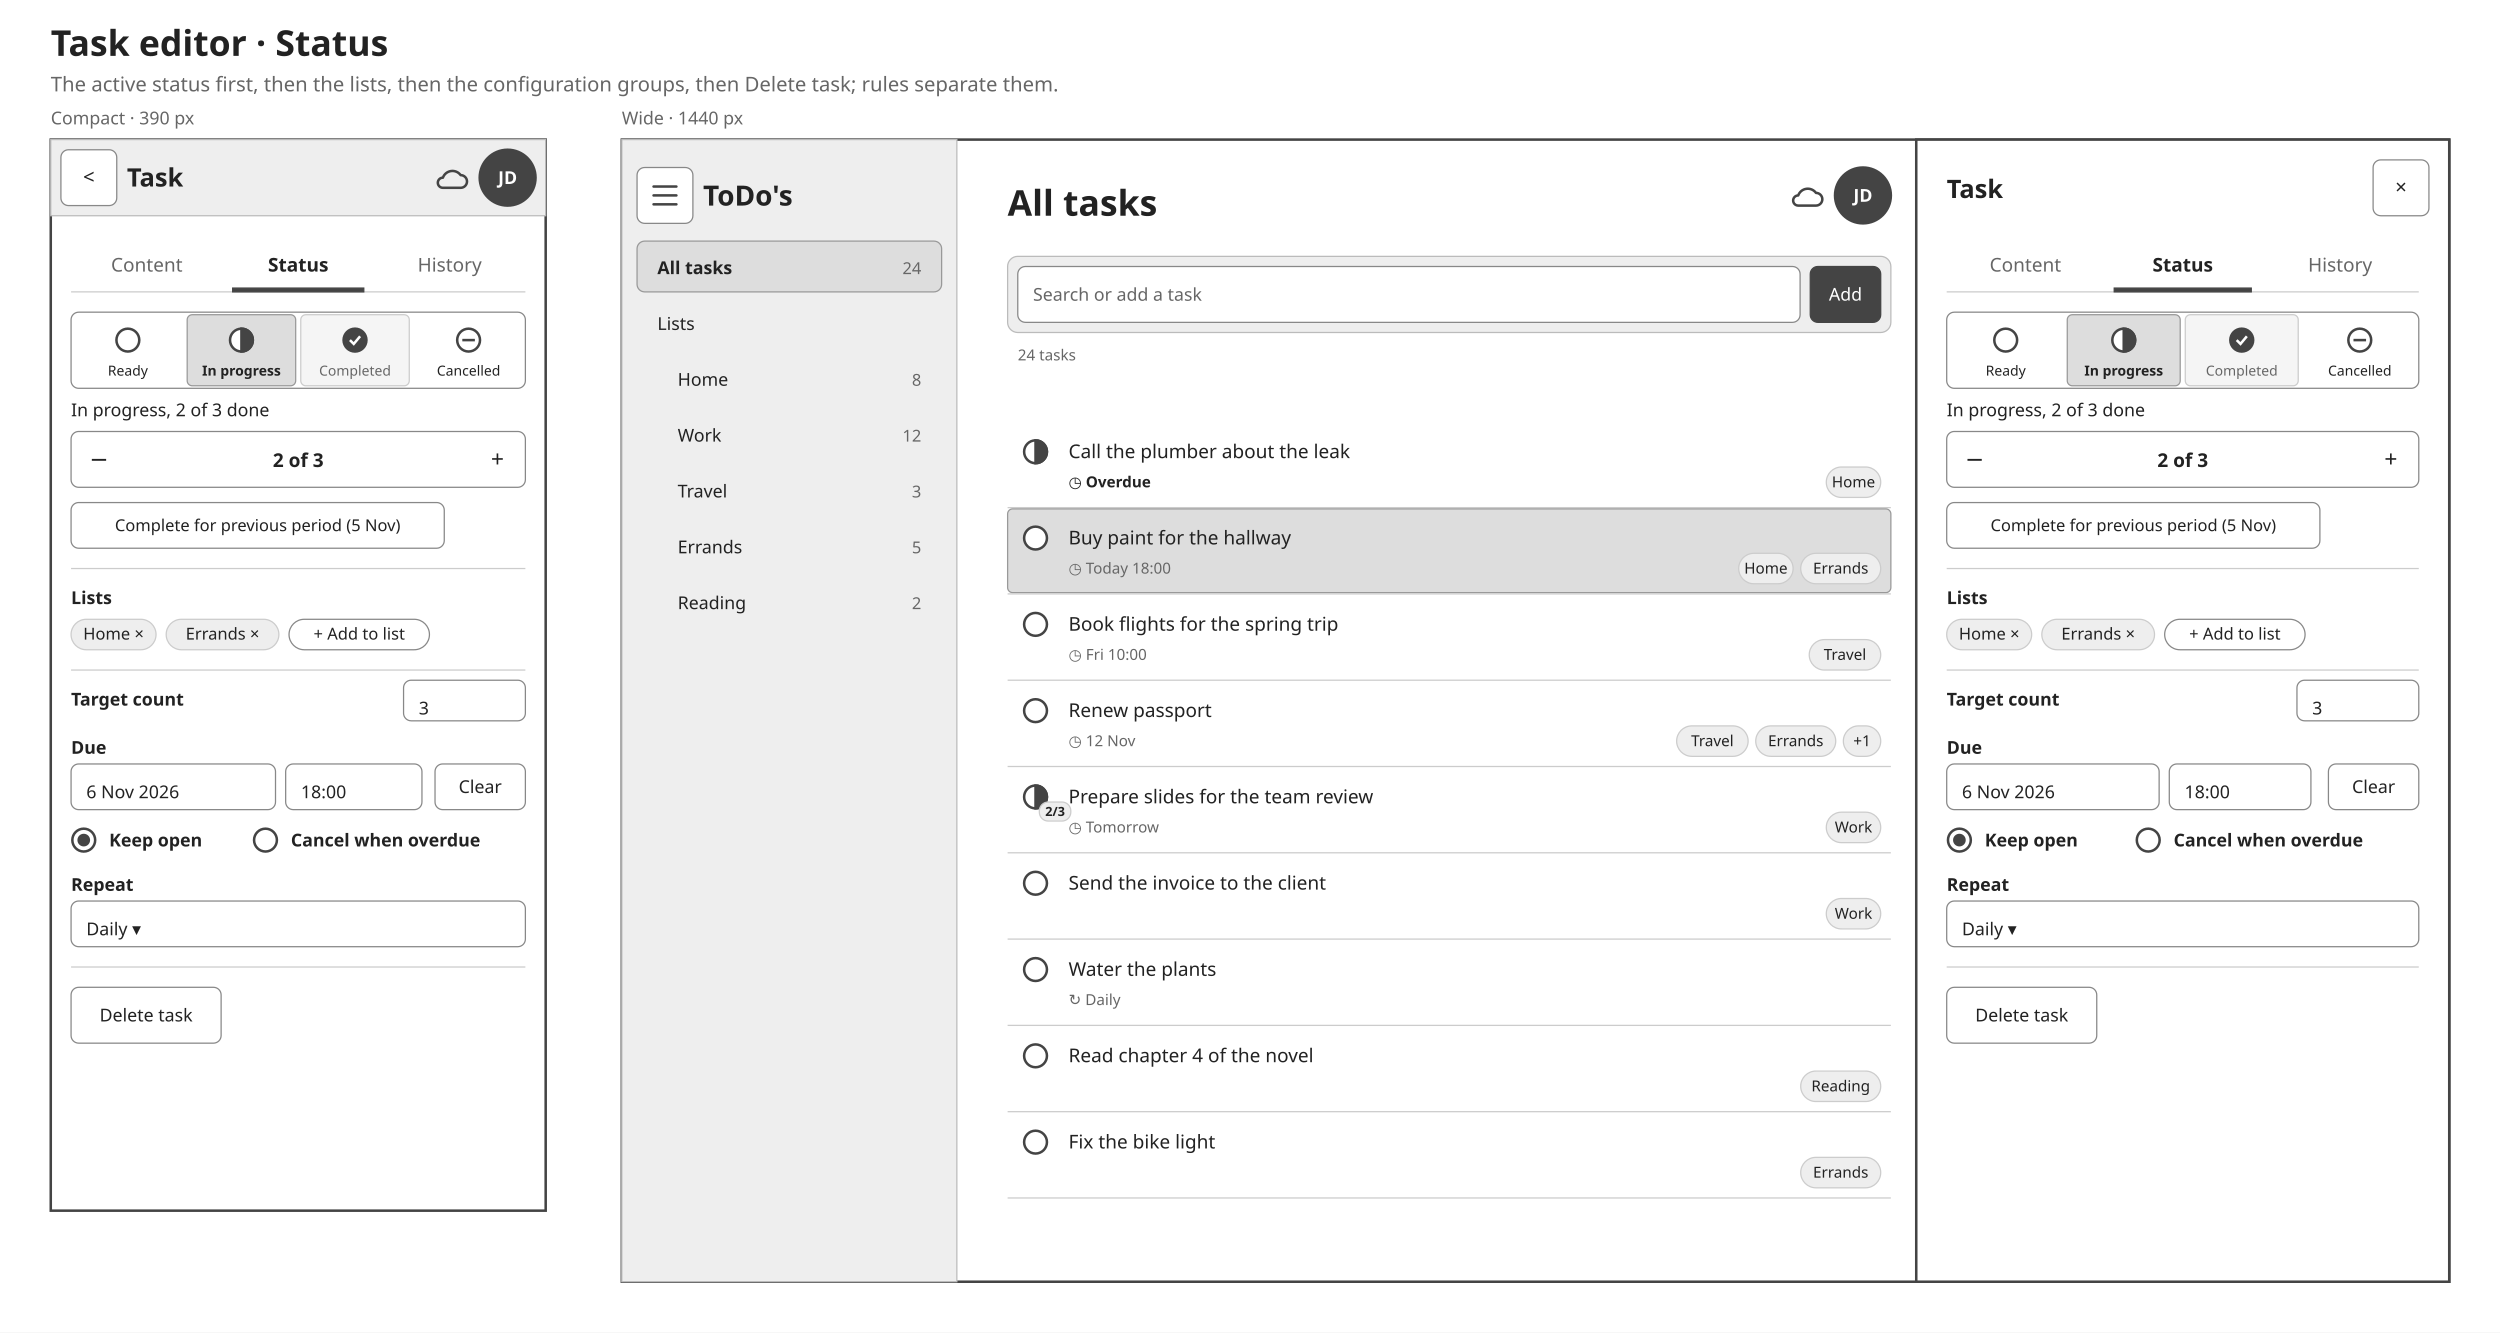
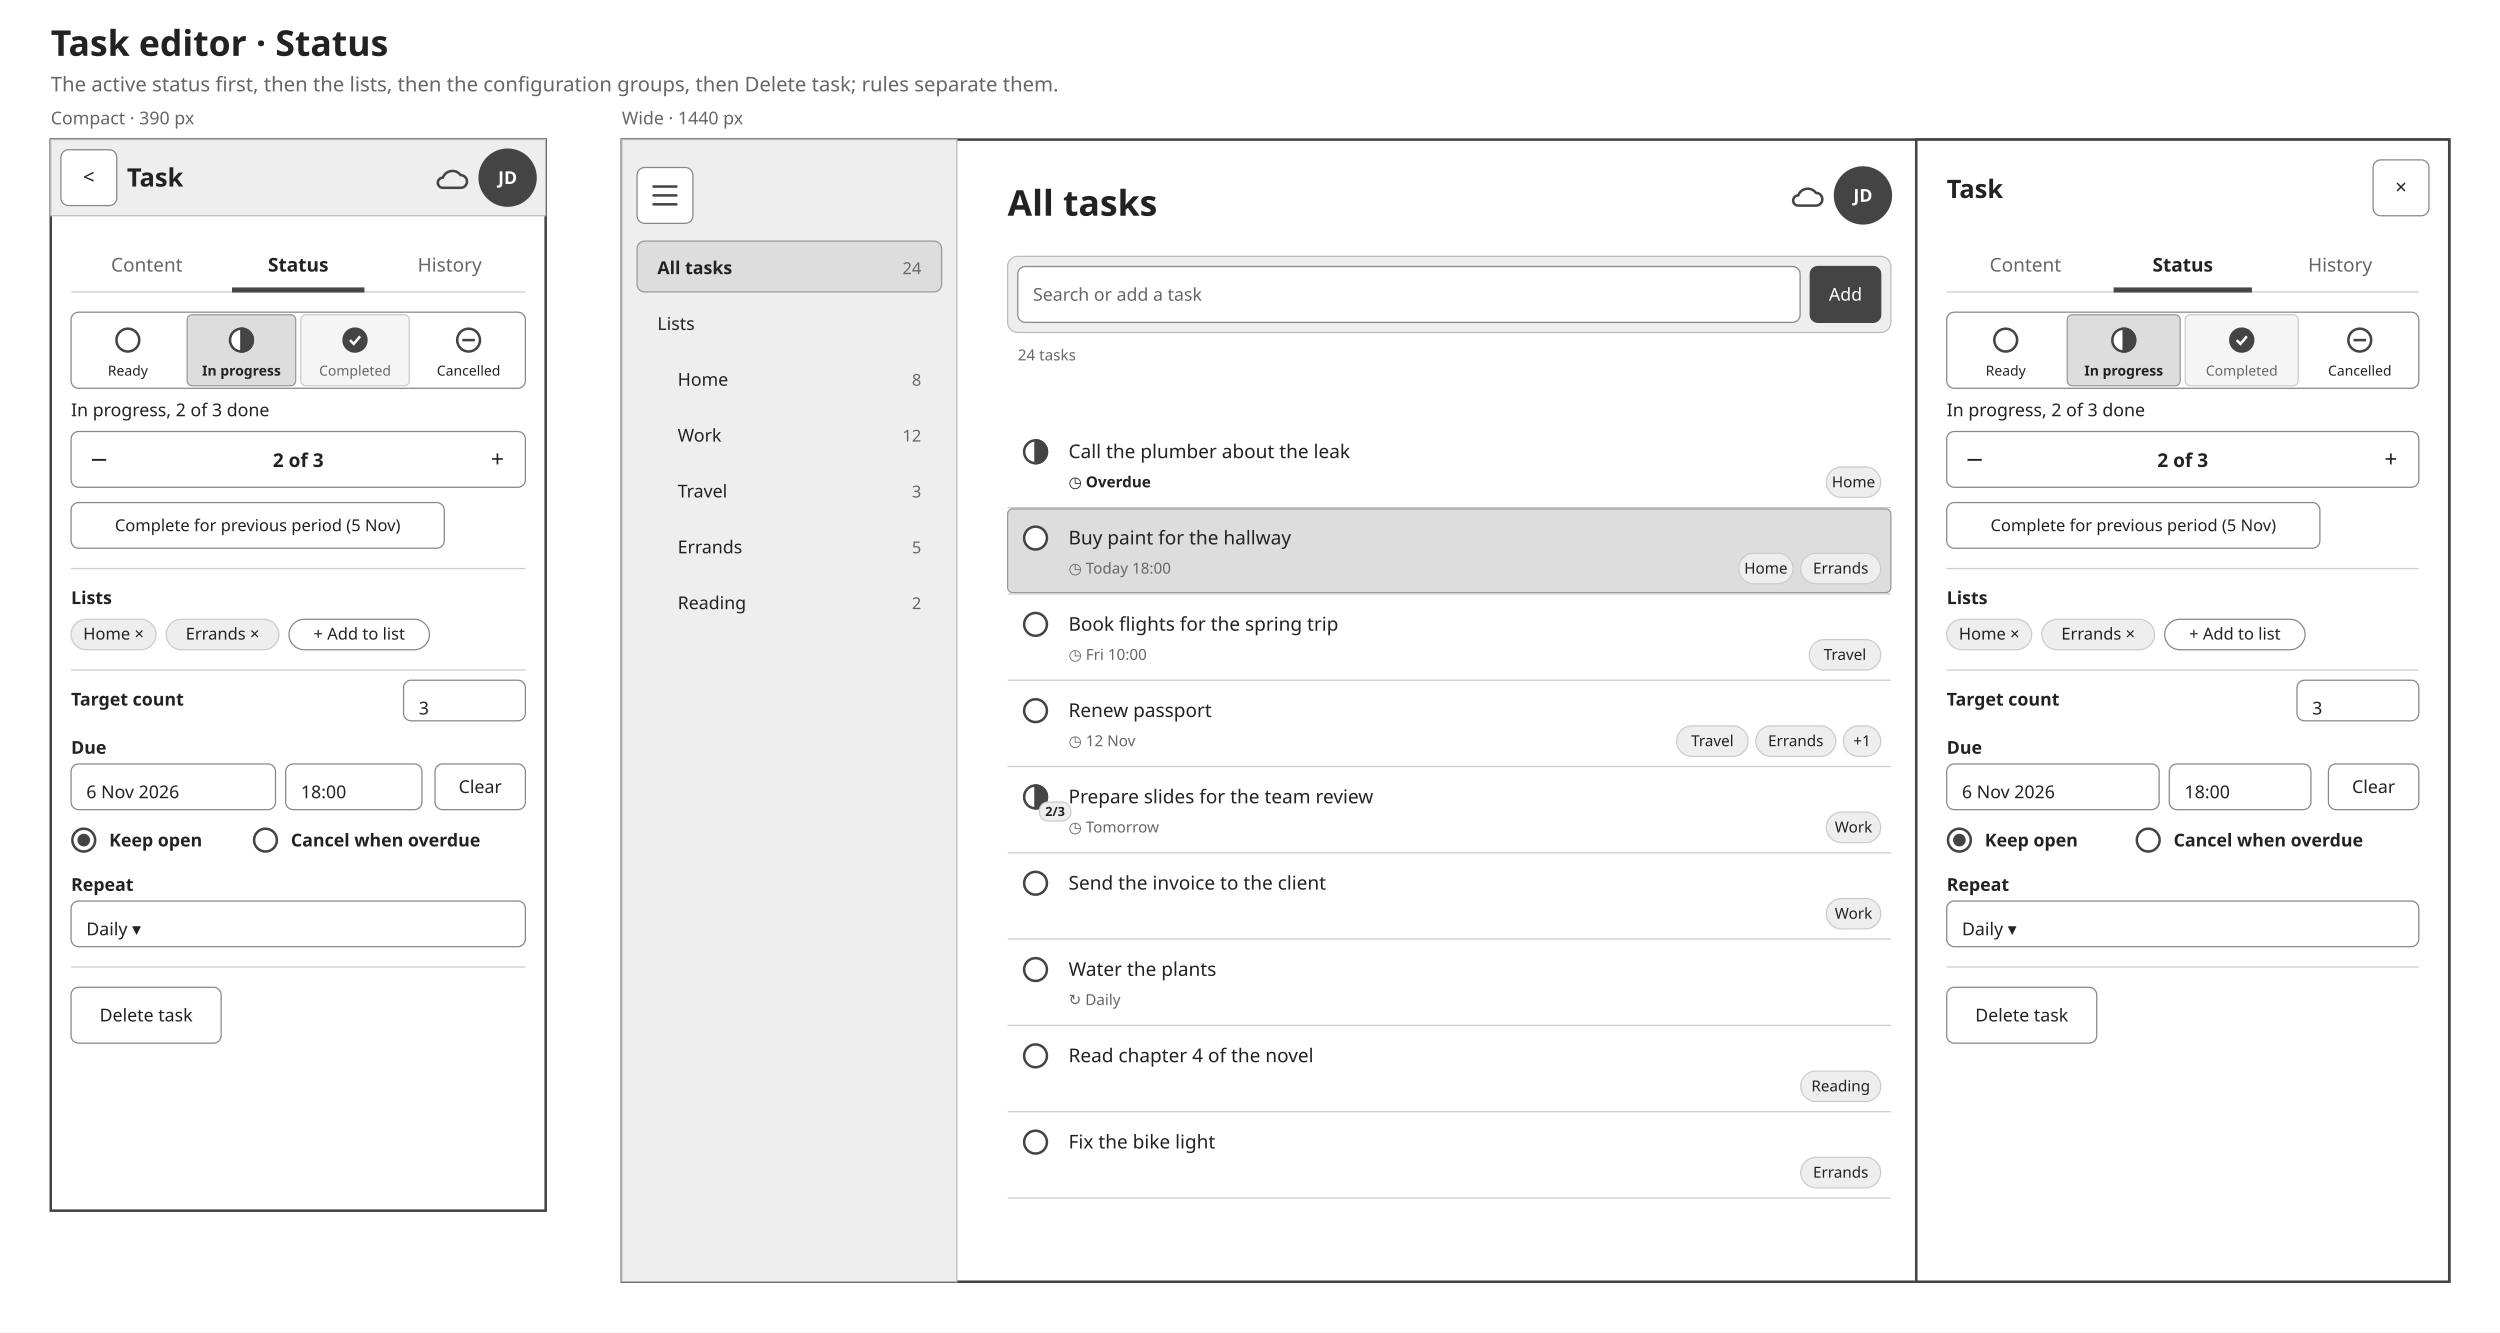
<svg xmlns="http://www.w3.org/2000/svg" width="1970" height="1050" viewBox="0 0 1970 1050">
  <style>
text { font-family: sans-serif; fill: #222222; }
.muted { fill: #666666; }
.on-primary { fill: #ffffff; }
.bold { font-weight: bold; }
rect.frame { fill: #ffffff; stroke: #444444; stroke-width: 2; }
.bar { fill: #eeeeee; stroke: #bbbbbb; }
.box { fill: #f5f5f5; stroke: #bbbbbb; }
.control { fill: #ffffff; stroke: #888888; }
.disabled { fill: #f5f5f5; stroke: #cccccc; }
.primary { fill: #444444; stroke: #444444; }
.selected { fill: #dddddd; stroke: #999999; }
.chip { fill: #eeeeee; stroke: #cccccc; }
.signal { fill: #ffffff; stroke: #222222; stroke-width: 2; }
.scrim { fill: #888888; fill-opacity: 0.5; }
.rule { stroke: #cccccc; }
.drop { stroke: #222222; stroke-width: 3; }
.icon { fill: #ffffff; stroke: #444444; stroke-width: 2; }
.icon-fill { fill: #444444; stroke: #444444; stroke-width: 2; }
.icon-mark { fill: none; stroke: #ffffff; stroke-width: 2; }
.icon-line { stroke: #444444; stroke-width: 2; }
.icon-line-open { fill: none; stroke: #444444; stroke-width: 2; stroke-linecap: round; stroke-linejoin: round; }
.tooltip { fill: #222222; stroke: #222222; }
  </style>
  <rect x="0" y="0" width="1970" height="1050" fill="#ffffff" />
  <text x="40" y="44" font-size="28" class="bold">Task editor · Status</text>
  <text x="40" y="72" font-size="16" class="muted">The active status first, then the lists, then the configuration groups, then Delete task; rules separate them.</text>
  <text x="40" y="98" font-size="14" class="muted">Compact · 390 px</text>
  <text x="490" y="98" font-size="14" class="muted">Wide · 1440 px</text>
  <g class="frame" data-width="390" data-height="844" transform="translate(40 110)">
    <rect x="0" y="0" width="390" height="844" rx="0" class="frame" />
    <rect x="0" y="0" width="390" height="60" rx="0" class="bar" />
    <rect x="8" y="8" width="44" height="44" rx="6" class="control" />
    <text x="30" y="35" font-size="16" text-anchor="middle">&lt;</text>
    <circle cx="360" cy="30" r="22" class="icon-fill" />
    <text x="360" y="35" font-size="14" class="on-primary bold" text-anchor="middle">JD</text>
    <path d="M 309 38 H 323 A 5 5 0 0 0 323 28 A 8 8 0 0 0 309 30 A 4 4 0 0 0 309 38 Z" class="icon-line-open" />
    <text x="60" y="37" font-size="20" class="bold">Task</text>
    <text x="75.667" y="104" font-size="15" class="muted" text-anchor="middle">Content</text>
    <text x="195" y="104" font-size="15" class="bold" text-anchor="middle">Status</text>
    <text x="314.333" y="104" font-size="15" class="muted" text-anchor="middle">History</text>
    <line x1="16" y1="120" x2="374" y2="120" class="rule" />
    <rect x="143.333" y="117" width="103.333" height="3" rx="0" class="primary" />
    <rect x="16" y="136" width="358" height="60" rx="6" class="control" />
    <circle cx="60.75" cy="158" r="9" class="icon" />
    <text x="60.75" y="186" font-size="11" text-anchor="middle">Ready</text>
    <rect x="107.5" y="138" width="85.5" height="56" rx="4" class="selected" />
    <circle cx="150.25" cy="158" r="9" class="icon" />
    <path d="M150.25 149 A9 9 0 0 1 150.25 167 Z" class="icon-fill" />
    <text x="150.25" y="186" font-size="11" class="bold" text-anchor="middle">In progress</text>
    <rect x="197" y="138" width="85.5" height="56" rx="4" class="disabled" />
    <circle cx="239.75" cy="158" r="9" class="icon-fill" />
    <path d="M235.75 158 l3 3 l5 -6" class="icon-mark" />
    <text x="239.75" y="186" font-size="11" class="muted" text-anchor="middle">Completed</text>
    <circle cx="329.25" cy="158" r="9" class="icon" />
    <line x1="324.3" y1="158" x2="334.2" y2="158" class="icon-line" />
    <text x="329.25" y="186" font-size="11" text-anchor="middle">Cancelled</text>
    <text x="16" y="218" font-size="14">In progress, 2 of 3 done</text>
    <rect x="16" y="230" width="358" height="44" rx="6" class="control" />
    <text x="38" y="258" font-size="18" text-anchor="middle">−</text>
    <text x="195" y="258" font-size="15" class="bold" text-anchor="middle">2 of 3</text>
    <text x="352" y="258" font-size="18" text-anchor="middle">+</text>
    <rect x="16" y="286" width="294.08" height="36" rx="6" class="control" />
    <text x="163.04" y="308.55" font-size="13" text-anchor="middle">Complete for previous period (5 Nov)</text>
    <line x1="16" y1="338" x2="374" y2="338" class="rule" />
    <text x="16" y="366" font-size="14" class="bold">Lists</text>
    <rect x="16" y="378" width="66.96" height="24" rx="12" class="chip" />
    <text x="49.48" y="394" font-size="13" text-anchor="middle">Home  ×</text>
    <rect x="90.96" y="378" width="88.8" height="24" rx="12" class="chip" />
    <text x="135.36" y="394" font-size="13" text-anchor="middle">Errands  ×</text>
    <rect x="187.76" y="378" width="110.64" height="24" rx="12" class="control" />
    <text x="243.08" y="394" font-size="13" text-anchor="middle">+ Add to list</text>
    <line x1="16" y1="418" x2="374" y2="418" class="rule" />
    <text x="16" y="446" font-size="14" class="bold">Target count</text>
    <rect x="278" y="426" width="96" height="32" rx="6" class="control" />
    <text x="290" y="453" font-size="14">3</text>
    <text x="16" y="484" font-size="14" class="bold">Due</text>
    <rect x="16" y="492" width="161.1" height="36" rx="6" class="control" />
    <text x="28" y="519" font-size="14">6 Nov 2026</text>
    <rect x="185.1" y="492" width="107.4" height="36" rx="6" class="control" />
    <text x="197.1" y="519" font-size="14">18:00</text>
    <rect x="302.8" y="492" width="71.2" height="36" rx="6" class="control" />
    <text x="338.4" y="514.9" font-size="14" text-anchor="middle">Clear</text>
    <circle cx="26" cy="552" r="9" class="icon" />
    <circle cx="26" cy="552" r="4" class="icon-fill" />
    <text x="46" y="557" font-size="14" class="bold">Keep open</text>
    <circle cx="169.2" cy="552" r="9" class="icon" />
    <text x="189.2" y="557" font-size="14" class="bold">Cancel when overdue</text>
    <text x="16" y="592" font-size="14" class="bold">Repeat</text>
    <rect x="16" y="600" width="358" height="36" rx="6" class="control" />
    <text x="28" y="627" font-size="14">Daily ▾</text>
    <line x1="16" y1="652" x2="374" y2="652" class="rule" />
    <rect x="16" y="668" width="118.24" height="44" rx="6" class="control" />
    <text x="75.12" y="694.9" font-size="14" text-anchor="middle">Delete task</text>
  </g>
  <g class="frame" data-width="1440" data-height="900" transform="translate(490 110)">
    <rect x="0" y="0" width="1440" height="900" rx="0" class="frame" />
    <rect x="0" y="0" width="264" height="900" rx="0" class="bar" />
    <rect x="12" y="22" width="44" height="44" rx="6" class="control" />
    <path d="M 25 37 H 43" class="icon-line-open" />
    <path d="M 25 44 H 43" class="icon-line-open" />
    <path d="M 25 51 H 43" class="icon-line-open" />
-     <text x="64" y="52" font-size="22" class="bold">ToDo's</text>
    <rect x="12" y="80" width="240" height="40" rx="6" class="selected" />
    <text x="28" y="106" font-size="14" class="bold">All tasks</text>
    <text x="236" y="106" font-size="13" class="muted" text-anchor="end">24</text>
    <text x="28" y="150" font-size="14">Lists</text>
    <text x="44" y="194" font-size="14">Home</text>
    <text x="236" y="194" font-size="13" class="muted" text-anchor="end">8</text>
    <text x="44" y="238" font-size="14">Work</text>
    <text x="236" y="238" font-size="13" class="muted" text-anchor="end">12</text>
    <text x="44" y="282" font-size="14">Travel</text>
    <text x="236" y="282" font-size="13" class="muted" text-anchor="end">3</text>
    <text x="44" y="326" font-size="14">Errands</text>
    <text x="236" y="326" font-size="13" class="muted" text-anchor="end">5</text>
    <text x="44" y="370" font-size="14">Reading</text>
    <text x="236" y="370" font-size="13" class="muted" text-anchor="end">2</text>
    <circle cx="978" cy="44" r="22" class="icon-fill" />
    <text x="978" y="49" font-size="14" class="on-primary bold" text-anchor="middle">JD</text>
    <path d="M 927 52 H 941 A 5 5 0 0 0 941 42 A 8 8 0 0 0 927 44 A 4 4 0 0 0 927 52 Z" class="icon-line-open" />
    <text x="304" y="60" font-size="28" class="bold">All tasks</text>
    <rect x="304" y="92" width="696" height="60" rx="8" class="bar" />
    <rect x="936.48" y="100" width="55.52" height="44" rx="6" class="primary" />
    <text x="964.24" y="126.9" font-size="14" class="on-primary" text-anchor="middle">Add</text>
    <rect x="312" y="100" width="616.48" height="44" rx="6" class="control" />
    <text x="324" y="127" font-size="14" class="muted">Search or add a task</text>
    <text x="312" y="174" font-size="12" class="muted">24 tasks</text>
    <line x1="304" y1="290" x2="1000" y2="290" class="rule" />
    <circle cx="326" cy="246" r="9" class="icon" />
    <path d="M326 237 A9 9 0 0 1 326 255 Z" class="icon-fill" />
    <text x="352" y="251" font-size="15">Call the plumber about the leak</text>
    <text x="352" y="274" font-size="12" class="bold">◷ Overdue</text>
    <rect x="949.12" y="258" width="42.88" height="24" rx="12" class="chip" />
    <text x="970.56" y="274" font-size="12" text-anchor="middle">Home</text>
    <rect x="304" y="291" width="696" height="66" rx="4" class="selected" />
    <line x1="304" y1="358" x2="1000" y2="358" class="rule" />
    <circle cx="326" cy="314" r="9" class="icon" />
    <text x="352" y="319" font-size="15">Buy paint for the hallway</text>
    <text x="352" y="342" font-size="12" class="muted">◷ Today 18:00</text>
    <rect x="928.96" y="326" width="63.04" height="24" rx="12" class="chip" />
    <text x="960.48" y="342" font-size="12" text-anchor="middle">Errands</text>
    <rect x="880.08" y="326" width="42.88" height="24" rx="12" class="chip" />
    <text x="901.52" y="342" font-size="12" text-anchor="middle">Home</text>
    <line x1="304" y1="426" x2="1000" y2="426" class="rule" />
    <circle cx="326" cy="382" r="9" class="icon" />
    <text x="352" y="387" font-size="15">Book flights for the spring trip</text>
    <text x="352" y="410" font-size="12" class="muted">◷ Fri 10:00</text>
    <rect x="935.68" y="394" width="56.32" height="24" rx="12" class="chip" />
    <text x="963.84" y="410" font-size="12" text-anchor="middle">Travel</text>
    <line x1="304" y1="494" x2="1000" y2="494" class="rule" />
    <circle cx="326" cy="450" r="9" class="icon" />
    <text x="352" y="455" font-size="15">Renew passport</text>
    <text x="352" y="478" font-size="12" class="muted">◷ 12 Nov</text>
    <rect x="962.56" y="462" width="29.44" height="24" rx="12" class="chip" />
    <text x="977.28" y="478" font-size="12" text-anchor="middle">+1</text>
    <rect x="893.52" y="462" width="63.04" height="24" rx="12" class="chip" />
    <text x="925.04" y="478" font-size="12" text-anchor="middle">Errands</text>
    <rect x="831.2" y="462" width="56.32" height="24" rx="12" class="chip" />
    <text x="859.36" y="478" font-size="12" text-anchor="middle">Travel</text>
    <line x1="304" y1="562" x2="1000" y2="562" class="rule" />
    <circle cx="326" cy="518" r="9" class="icon" />
    <path d="M326 509 A9 9 0 0 1 326 527 Z" class="icon-fill" />
    <rect x="329" y="522" width="24.8" height="15" rx="7" class="chip" />
    <text x="341.4" y="533" font-size="10" class="bold" text-anchor="middle">2/3</text>
    <text x="352" y="523" font-size="15">Prepare slides for the team review</text>
    <text x="352" y="546" font-size="12" class="muted">◷ Tomorrow</text>
    <rect x="949.12" y="530" width="42.88" height="24" rx="12" class="chip" />
    <text x="970.56" y="546" font-size="12" text-anchor="middle">Work</text>
    <line x1="304" y1="630" x2="1000" y2="630" class="rule" />
    <circle cx="326" cy="586" r="9" class="icon" />
    <text x="352" y="591" font-size="15">Send the invoice to the client</text>
    <rect x="949.12" y="598" width="42.88" height="24" rx="12" class="chip" />
    <text x="970.56" y="614" font-size="12" text-anchor="middle">Work</text>
    <line x1="304" y1="698" x2="1000" y2="698" class="rule" />
    <circle cx="326" cy="654" r="9" class="icon" />
    <text x="352" y="659" font-size="15">Water the plants</text>
    <text x="352" y="682" font-size="12" class="muted">↻ Daily</text>
    <line x1="304" y1="766" x2="1000" y2="766" class="rule" />
    <circle cx="326" cy="722" r="9" class="icon" />
    <text x="352" y="727" font-size="15">Read chapter 4 of the novel</text>
    <rect x="928.96" y="734" width="63.04" height="24" rx="12" class="chip" />
    <text x="960.48" y="750" font-size="12" text-anchor="middle">Reading</text>
    <line x1="304" y1="834" x2="1000" y2="834" class="rule" />
    <circle cx="326" cy="790" r="9" class="icon" />
    <text x="352" y="795" font-size="15">Fix the bike light</text>
    <rect x="928.96" y="802" width="63.04" height="24" rx="12" class="chip" />
    <text x="960.48" y="818" font-size="12" text-anchor="middle">Errands</text>
    <rect x="1020" y="0" width="420" height="900" rx="0" class="frame" />
    <text x="1044" y="46" font-size="20" class="bold">Task</text>
    <rect x="1380" y="16" width="44" height="44" rx="6" class="control" />
    <text x="1402" y="43" font-size="16" text-anchor="middle">×</text>
    <text x="1106" y="104" font-size="15" class="muted" text-anchor="middle">Content</text>
    <text x="1230" y="104" font-size="15" class="bold" text-anchor="middle">Status</text>
    <text x="1354" y="104" font-size="15" class="muted" text-anchor="middle">History</text>
    <line x1="1044" y1="120" x2="1416" y2="120" class="rule" />
    <rect x="1176" y="117" width="108" height="3" rx="0" class="primary" />
    <rect x="1044" y="136" width="372" height="60" rx="6" class="control" />
    <circle cx="1090.5" cy="158" r="9" class="icon" />
    <text x="1090.5" y="186" font-size="11" text-anchor="middle">Ready</text>
    <rect x="1139" y="138" width="89" height="56" rx="4" class="selected" />
    <circle cx="1183.5" cy="158" r="9" class="icon" />
    <path d="M1183.5 149 A9 9 0 0 1 1183.5 167 Z" class="icon-fill" />
    <text x="1183.5" y="186" font-size="11" class="bold" text-anchor="middle">In progress</text>
    <rect x="1232" y="138" width="89" height="56" rx="4" class="disabled" />
    <circle cx="1276.5" cy="158" r="9" class="icon-fill" />
    <path d="M1272.5 158 l3 3 l5 -6" class="icon-mark" />
    <text x="1276.5" y="186" font-size="11" class="muted" text-anchor="middle">Completed</text>
    <circle cx="1369.5" cy="158" r="9" class="icon" />
    <line x1="1364.55" y1="158" x2="1374.45" y2="158" class="icon-line" />
    <text x="1369.5" y="186" font-size="11" text-anchor="middle">Cancelled</text>
    <text x="1044" y="218" font-size="14">In progress, 2 of 3 done</text>
    <rect x="1044" y="230" width="372" height="44" rx="6" class="control" />
    <text x="1066" y="258" font-size="18" text-anchor="middle">−</text>
    <text x="1230" y="258" font-size="15" class="bold" text-anchor="middle">2 of 3</text>
    <text x="1394" y="258" font-size="18" text-anchor="middle">+</text>
    <rect x="1044" y="286" width="294.08" height="36" rx="6" class="control" />
    <text x="1191.04" y="308.55" font-size="13" text-anchor="middle">Complete for previous period (5 Nov)</text>
    <line x1="1044" y1="338" x2="1416" y2="338" class="rule" />
    <text x="1044" y="366" font-size="14" class="bold">Lists</text>
    <rect x="1044" y="378" width="66.96" height="24" rx="12" class="chip" />
    <text x="1077.48" y="394" font-size="13" text-anchor="middle">Home  ×</text>
    <rect x="1118.96" y="378" width="88.8" height="24" rx="12" class="chip" />
    <text x="1163.36" y="394" font-size="13" text-anchor="middle">Errands  ×</text>
    <rect x="1215.76" y="378" width="110.64" height="24" rx="12" class="control" />
    <text x="1271.08" y="394" font-size="13" text-anchor="middle">+ Add to list</text>
    <line x1="1044" y1="418" x2="1416" y2="418" class="rule" />
    <text x="1044" y="446" font-size="14" class="bold">Target count</text>
    <rect x="1320" y="426" width="96" height="32" rx="6" class="control" />
    <text x="1332" y="453" font-size="14">3</text>
    <text x="1044" y="484" font-size="14" class="bold">Due</text>
    <rect x="1044" y="492" width="167.4" height="36" rx="6" class="control" />
    <text x="1056" y="519" font-size="14">6 Nov 2026</text>
    <rect x="1219.4" y="492" width="111.6" height="36" rx="6" class="control" />
    <text x="1231.4" y="519" font-size="14">18:00</text>
    <rect x="1344.8" y="492" width="71.2" height="36" rx="6" class="control" />
    <text x="1380.4" y="514.9" font-size="14" text-anchor="middle">Clear</text>
    <circle cx="1054" cy="552" r="9" class="icon" />
    <circle cx="1054" cy="552" r="4" class="icon-fill" />
    <text x="1074" y="557" font-size="14" class="bold">Keep open</text>
    <circle cx="1202.8" cy="552" r="9" class="icon" />
    <text x="1222.8" y="557" font-size="14" class="bold">Cancel when overdue</text>
    <text x="1044" y="592" font-size="14" class="bold">Repeat</text>
    <rect x="1044" y="600" width="372" height="36" rx="6" class="control" />
    <text x="1056" y="627" font-size="14">Daily ▾</text>
    <line x1="1044" y1="652" x2="1416" y2="652" class="rule" />
    <rect x="1044" y="668" width="118.24" height="44" rx="6" class="control" />
    <text x="1103.12" y="694.9" font-size="14" text-anchor="middle">Delete task</text>
  </g>
</svg>
